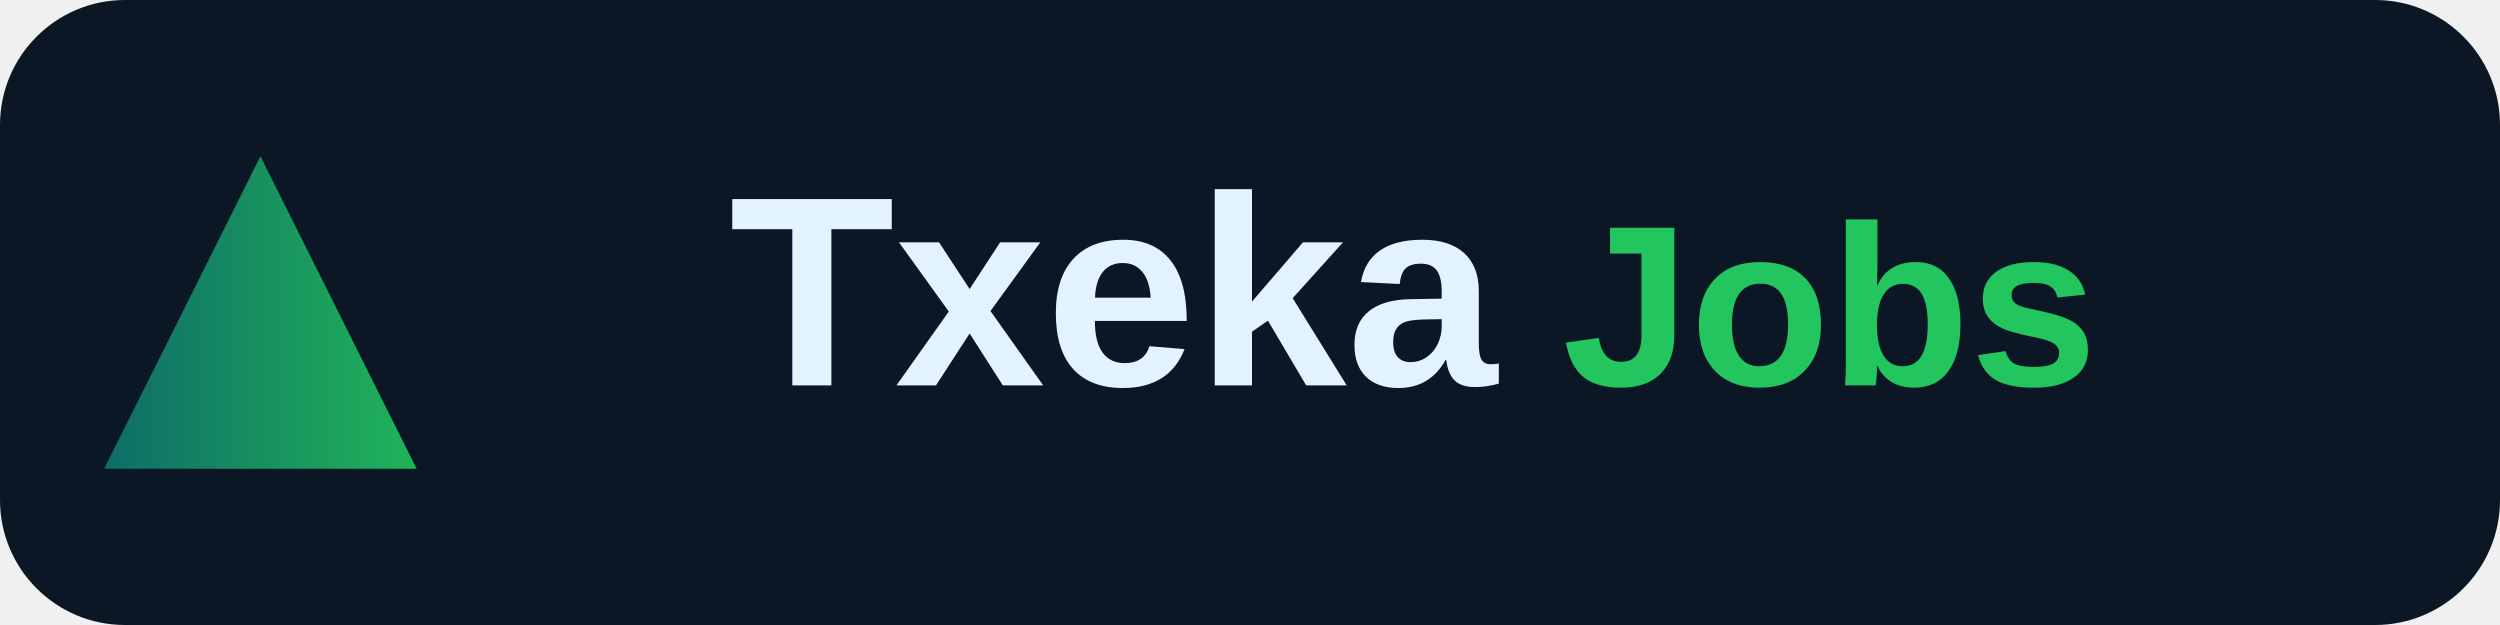
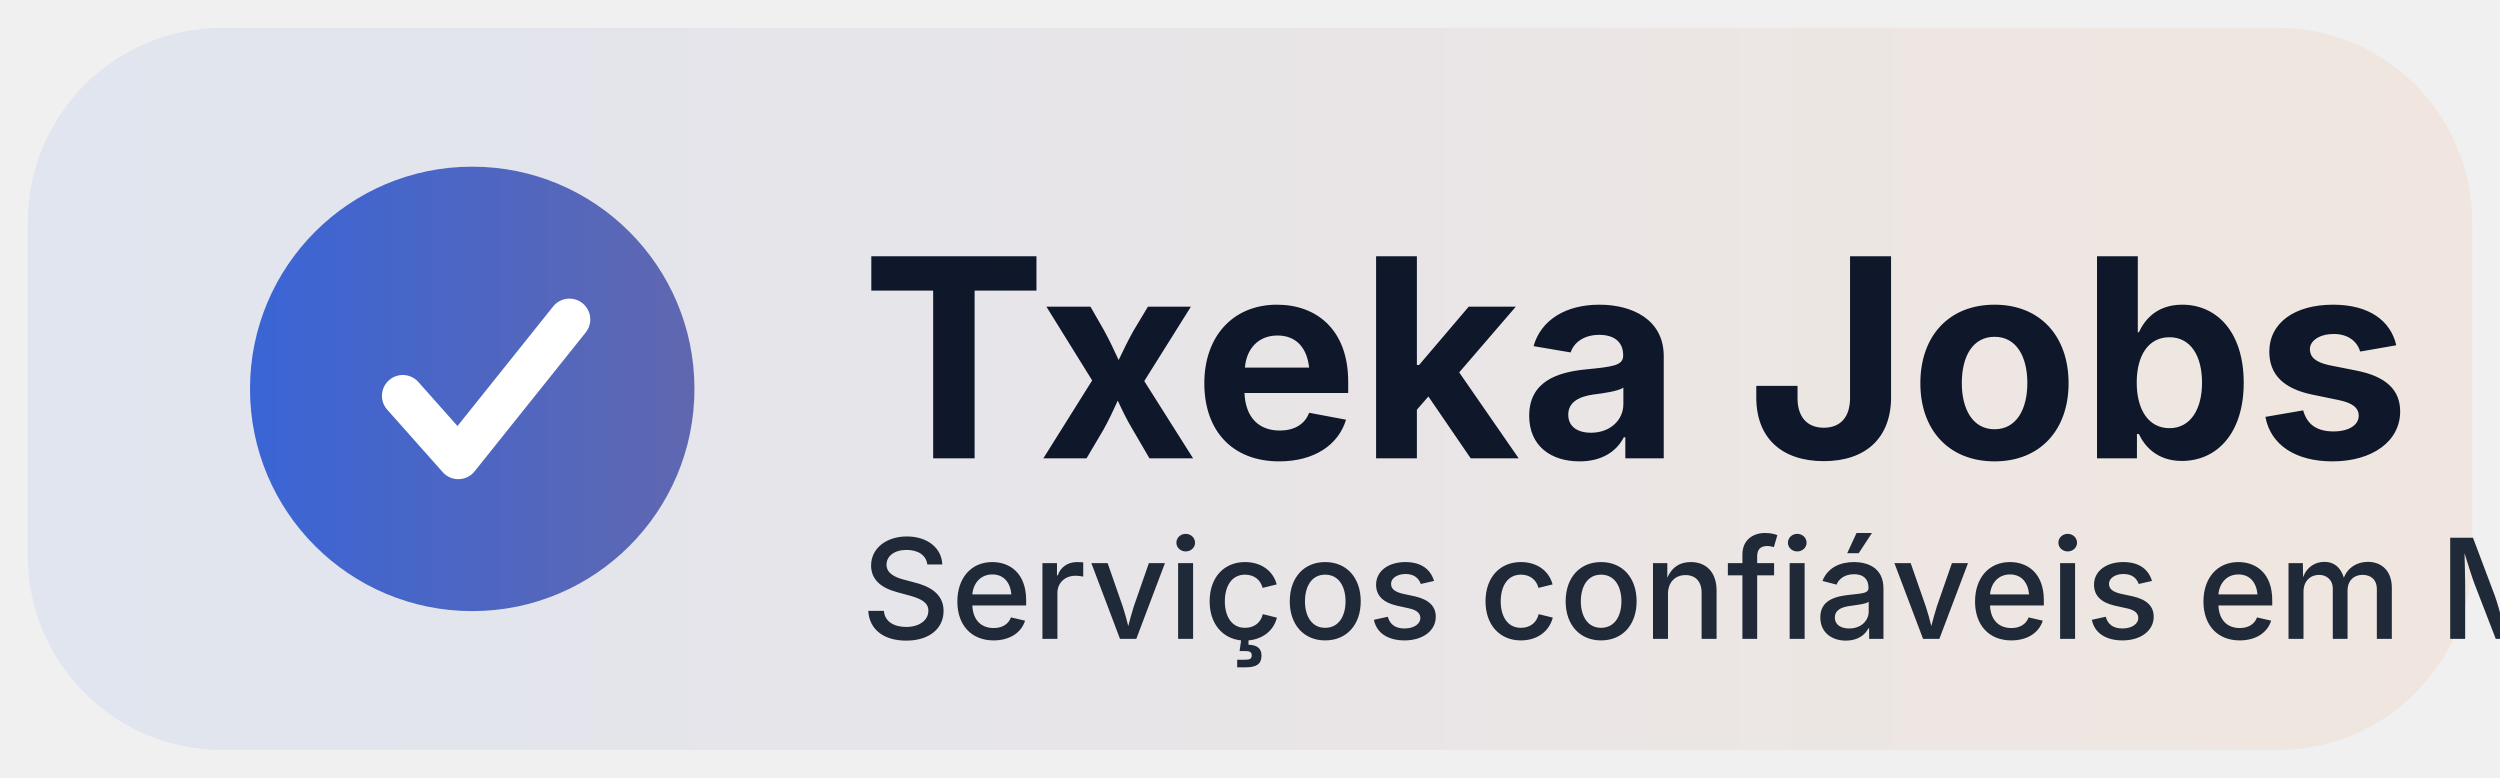
- <svg xmlns="http://www.w3.org/2000/svg" viewBox="0 0 240 60" role="img" aria-label="Txeka Jobs logo">
+ <svg xmlns="http://www.w3.org/2000/svg" width="180" height="56" viewBox="0 0 180 56" fill="none">
  <defs>
-     <linearGradient id="grad" x1="0%" y1="0%" x2="100%" y2="0%">
-       <stop offset="0%" stop-color="#0f766e" />
-       <stop offset="100%" stop-color="#22c55e" />
+     <linearGradient id="grad" x1="0" y1="0" x2="180" y2="0" gradientUnits="userSpaceOnUse">
+       <stop stop-color="#2563EB" />
+       <stop offset="1" stop-color="#F97316" />
    </linearGradient>
  </defs>
-   <rect x="0" y="0" width="240" height="60" rx="12" fill="#0b1724" />
-   <path d="M25 15 L40 45 L10 45 Z" fill="url(#grad)" opacity="0.9" />
-   <text x="70" y="37" font-family="'Segoe UI', 'Helvetica Neue', Arial, sans-serif" font-weight="700" font-size="26" fill="#e2f3ff">Txeka</text>
-   <text x="150" y="37" font-family="'Segoe UI', 'Helvetica Neue', Arial, sans-serif" font-weight="600" font-size="22" fill="#22c55e">Jobs</text>
+   <rect x="2" y="2" width="176" height="52" rx="14" fill="url(#grad)" opacity="0.08" />
+   <circle cx="34" cy="28" r="16" fill="url(#grad)" />
+   <path d="M29 28.5L33 33L41 23" stroke="white" stroke-width="3" stroke-linecap="round" stroke-linejoin="round" />
+   <text x="62" y="33" fill="#0F172A" font-family="'Inter', sans-serif" font-size="20" font-weight="700">Txeka Jobs</text>
+   <text x="62" y="46" fill="#1F2937" font-family="'Inter', sans-serif" font-size="10" font-weight="500">Serviços confiáveis em Moçambique</text>
</svg>
